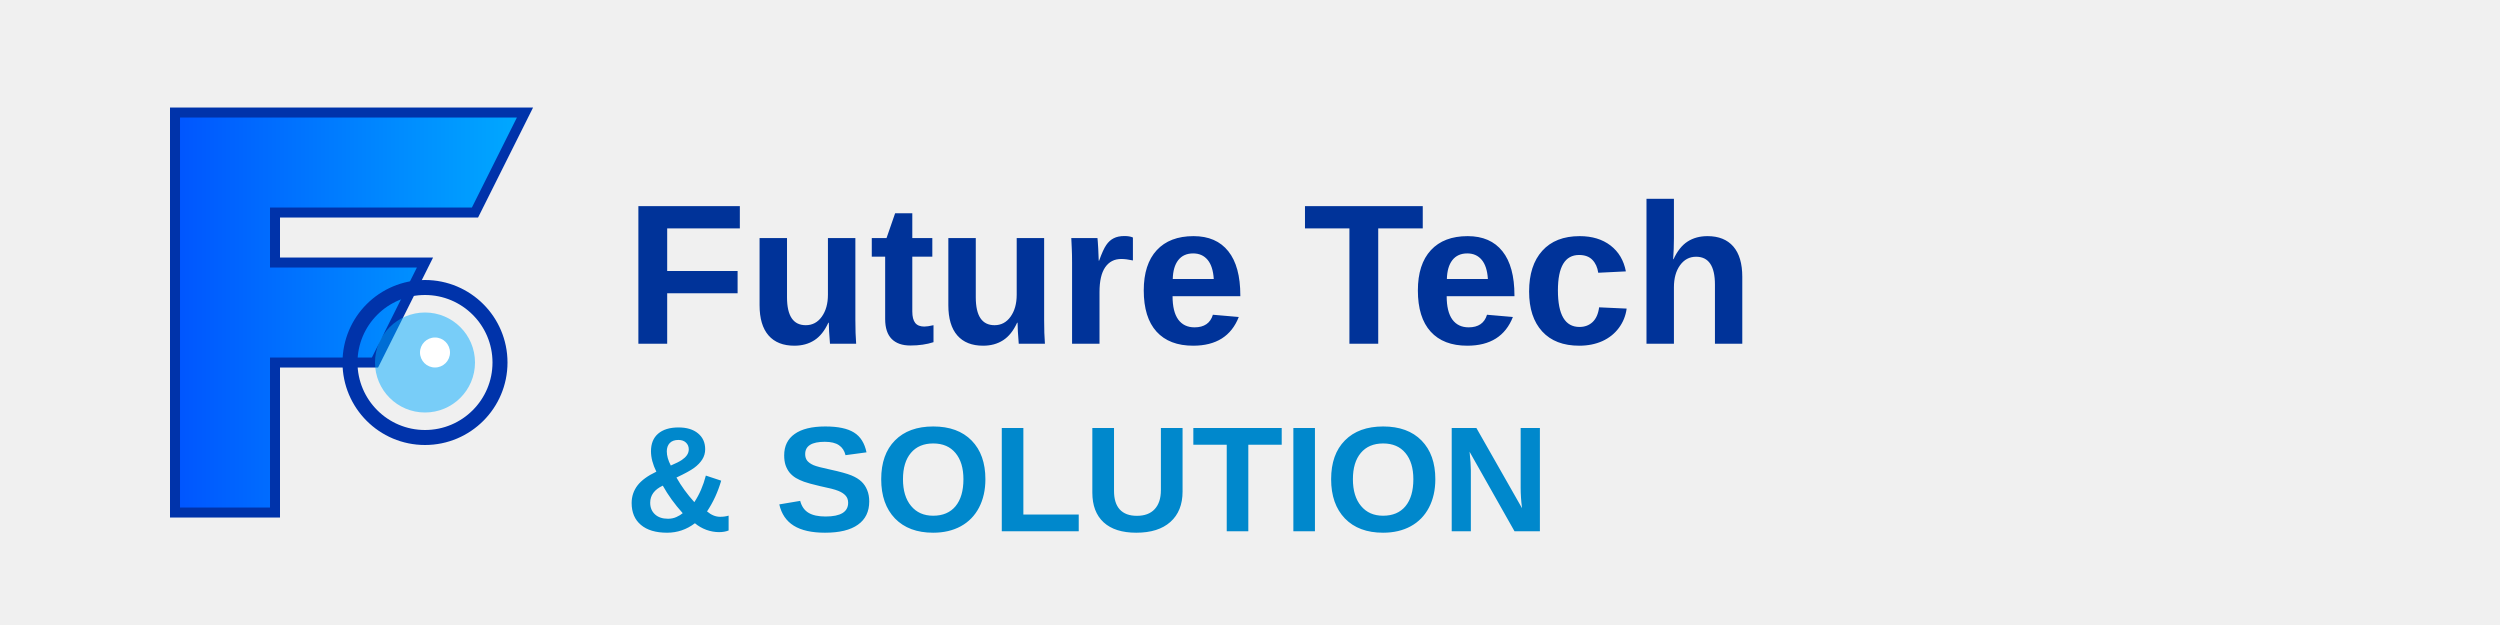
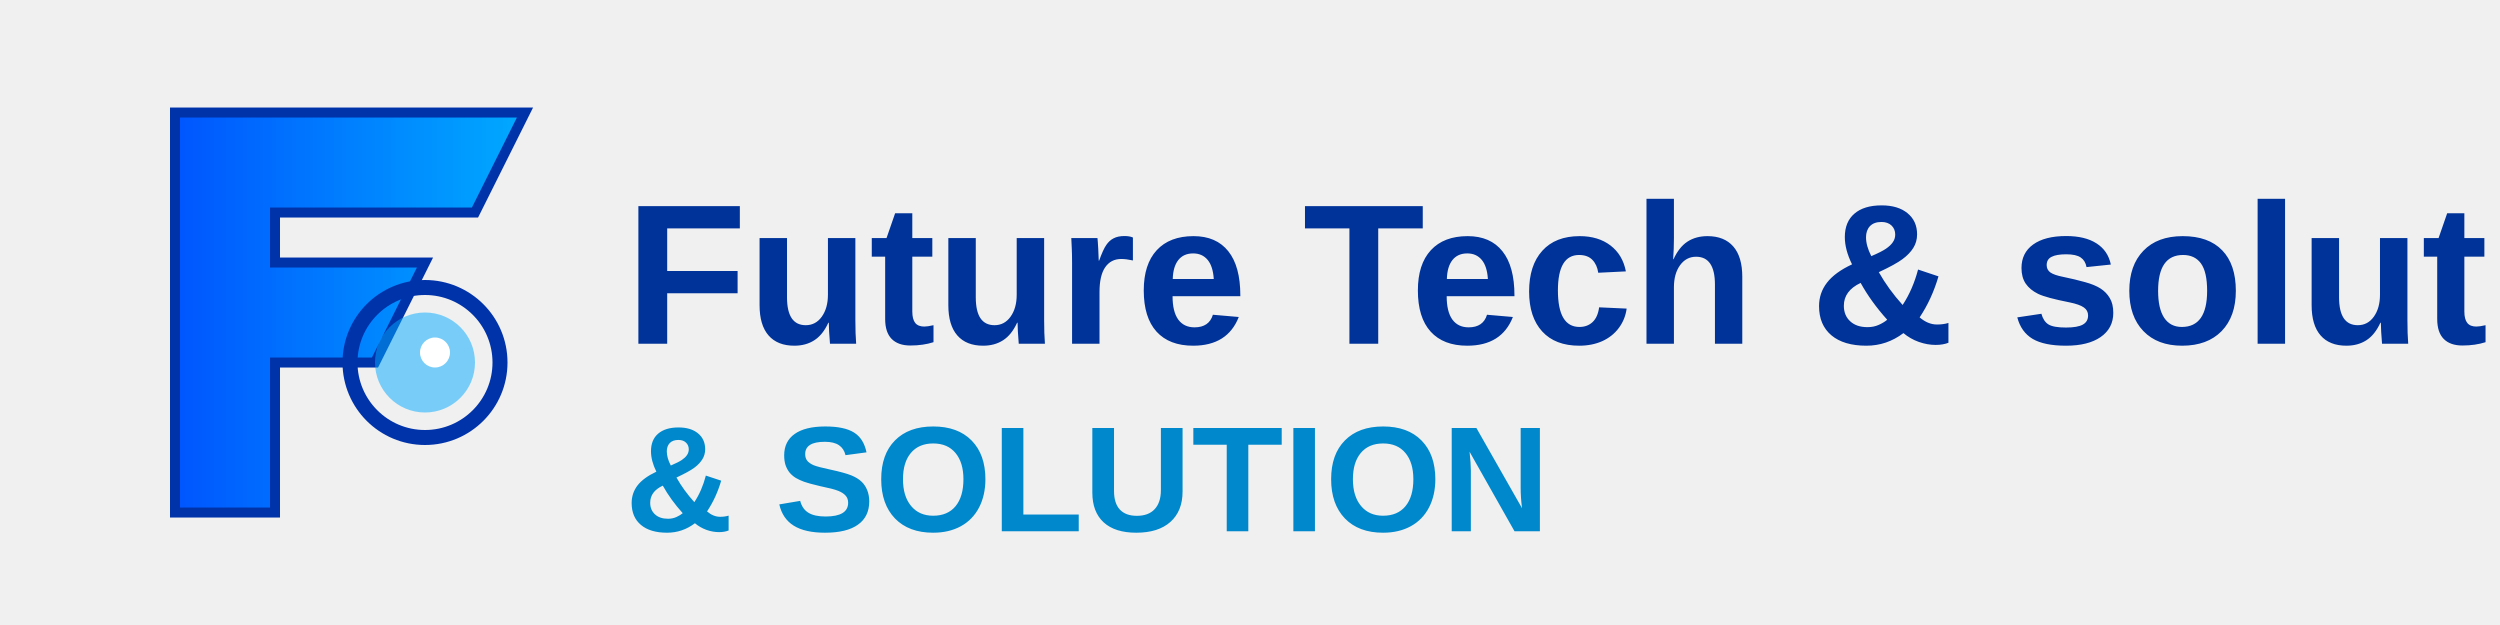
<svg xmlns="http://www.w3.org/2000/svg" viewBox="0 0 400 100">
  <defs>
    <linearGradient id="grad1" x1="0%" y1="0%" x2="100%" y2="0%">
      <stop offset="0%" style="stop-color:#0055ff;stop-opacity:1" />
      <stop offset="100%" style="stop-color:#00aaff;stop-opacity:1" />
    </linearGradient>
  </defs>
  <g transform="translate(20, 10) scale(0.8)">
    <path d="M10 10 H80 L70 30 H30 V40 H60 L50 60 H30 V90 H10 Z" fill="url(#grad1)" stroke="#0033aa" stroke-width="2" />
    <circle cx="60" cy="60" r="15" fill="none" stroke="#0033aa" stroke-width="3" />
    <circle cx="60" cy="60" r="10" fill="#00aaff" opacity="0.5" />
    <circle cx="62" cy="58" r="3" fill="white" />
  </g>
-   <text x="100" y="55" font-family="Arial, sans-serif" font-weight="bold" font-size="32" fill="#003399">Future Tech</text>
+   <text x="100" y="55" font-family="Arial, sans-serif" font-weight="bold" font-size="32" fill="#003399">Future Tech &amp; solution</text>
  <text x="100" y="85" font-family="Arial, sans-serif" font-weight="bold" font-size="24" fill="#0088cc">&amp; SOLUTION</text>
</svg>
